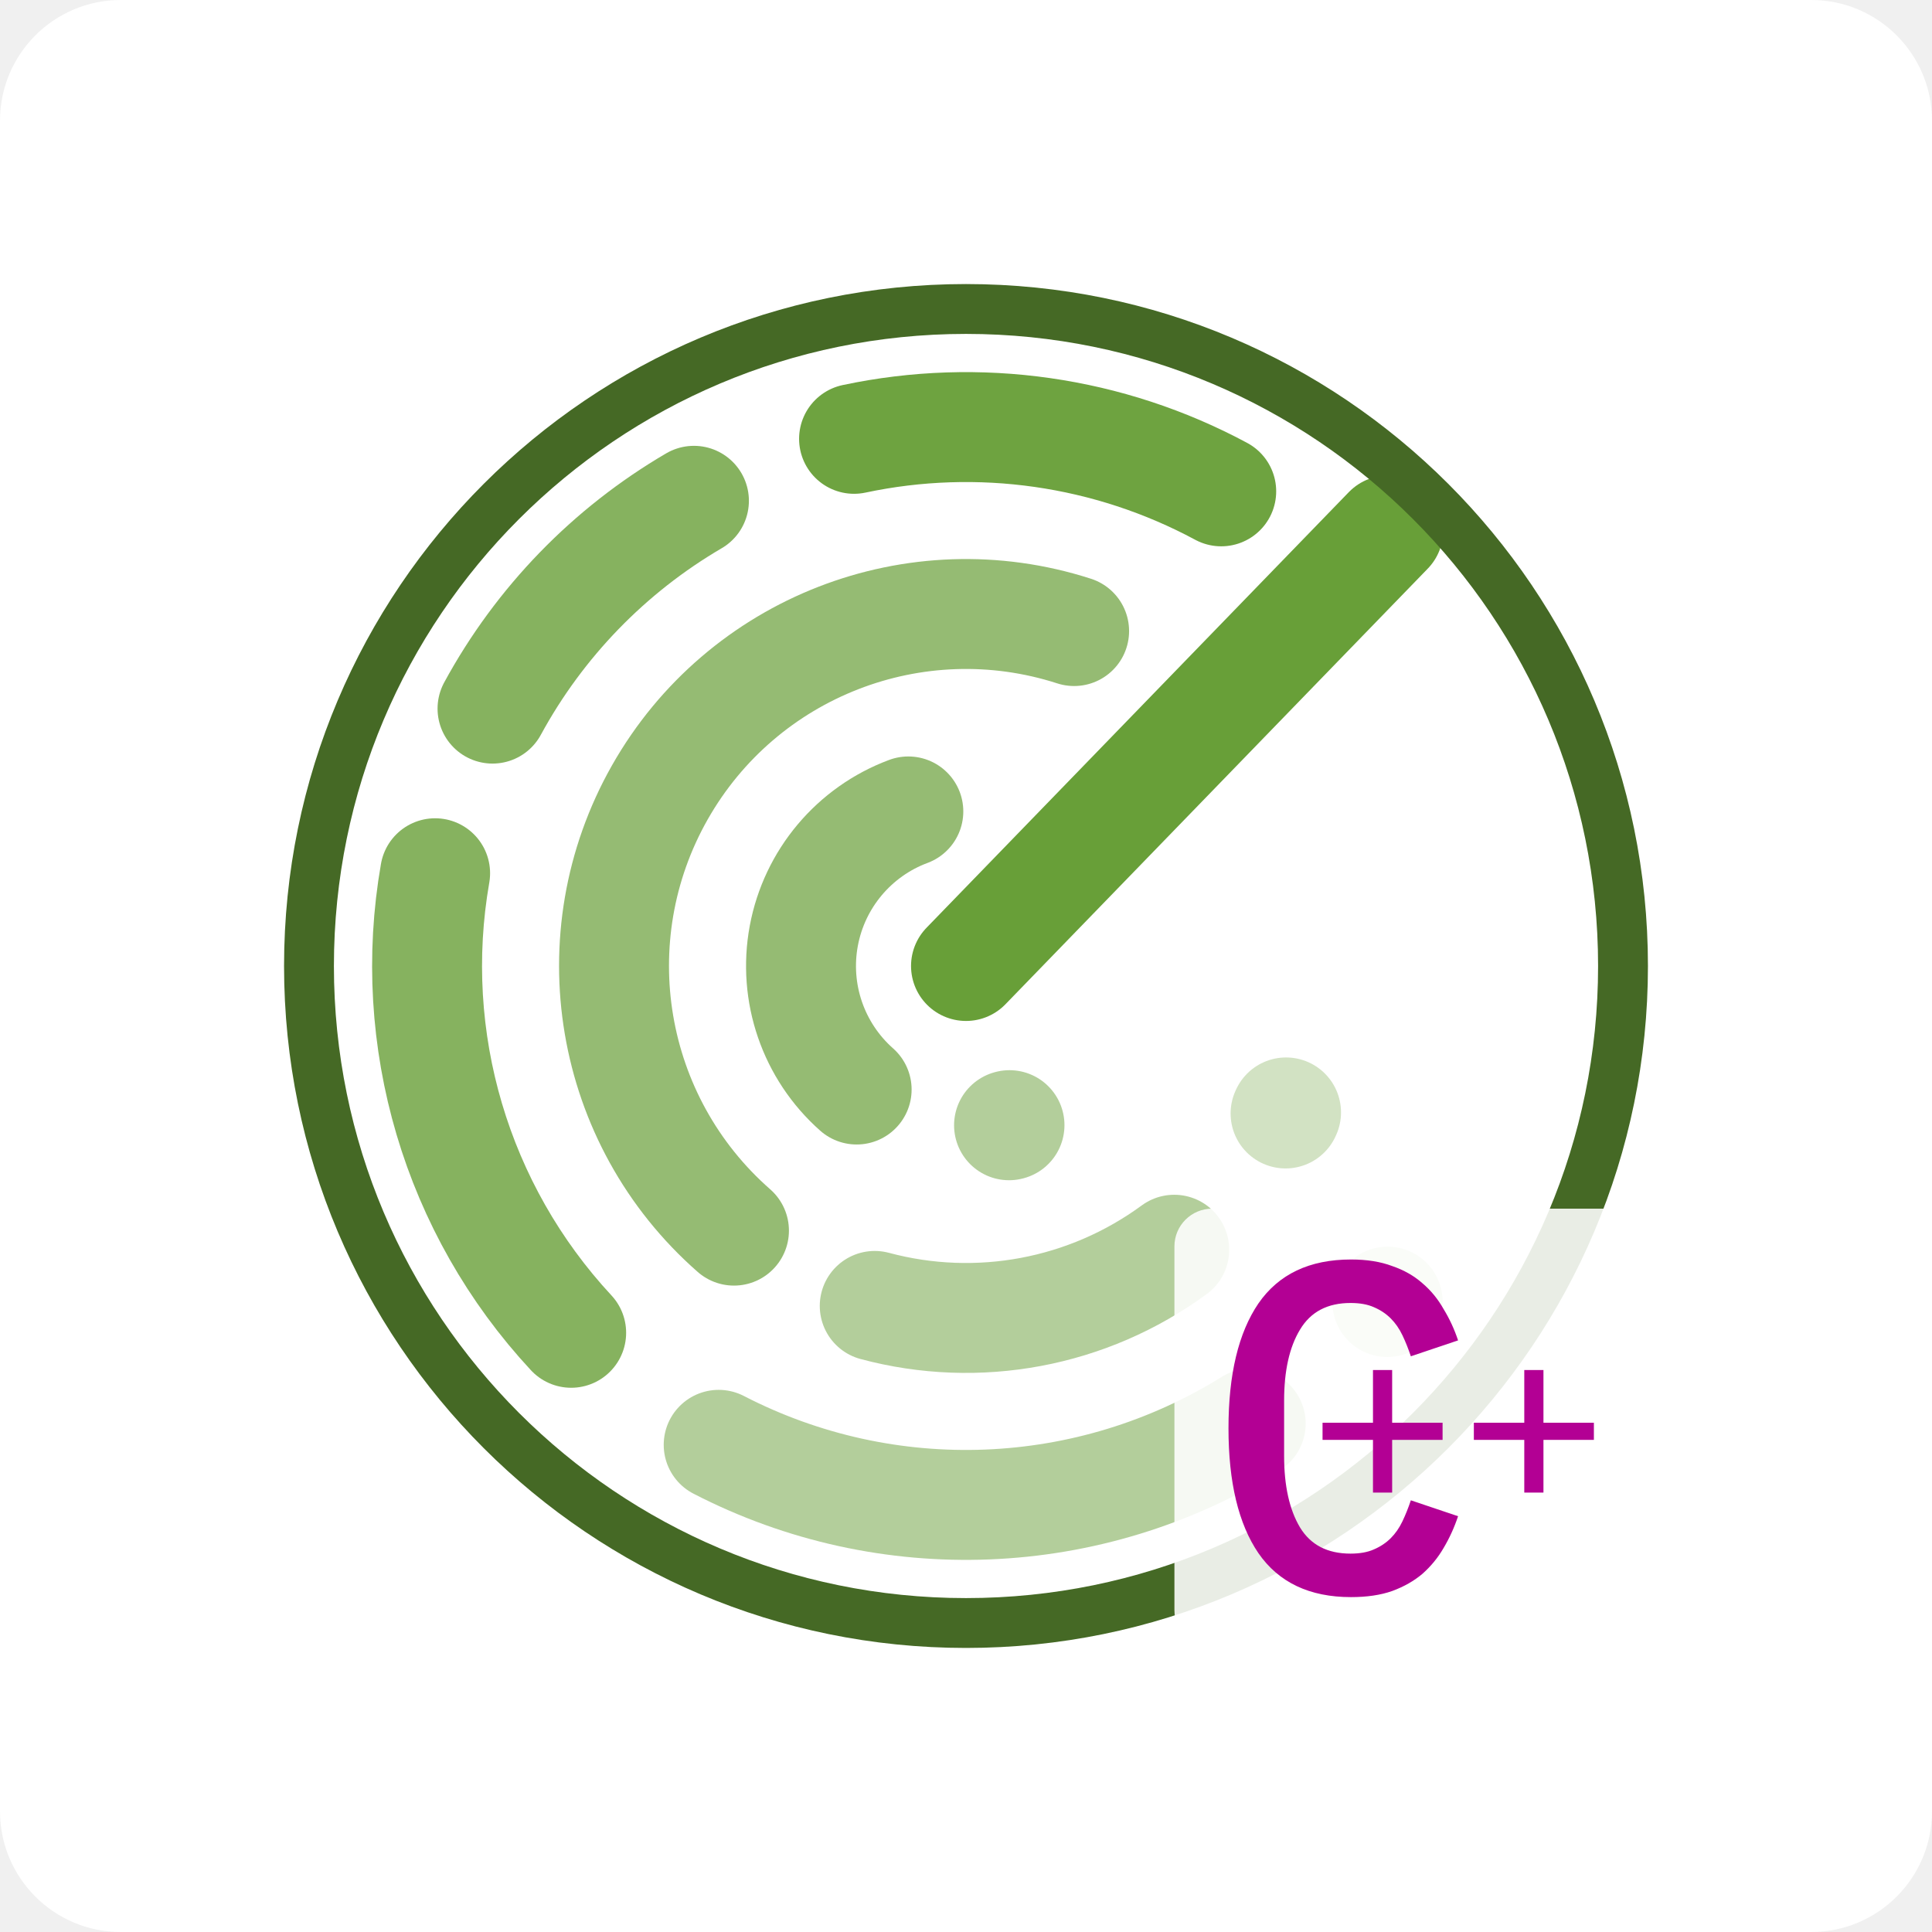
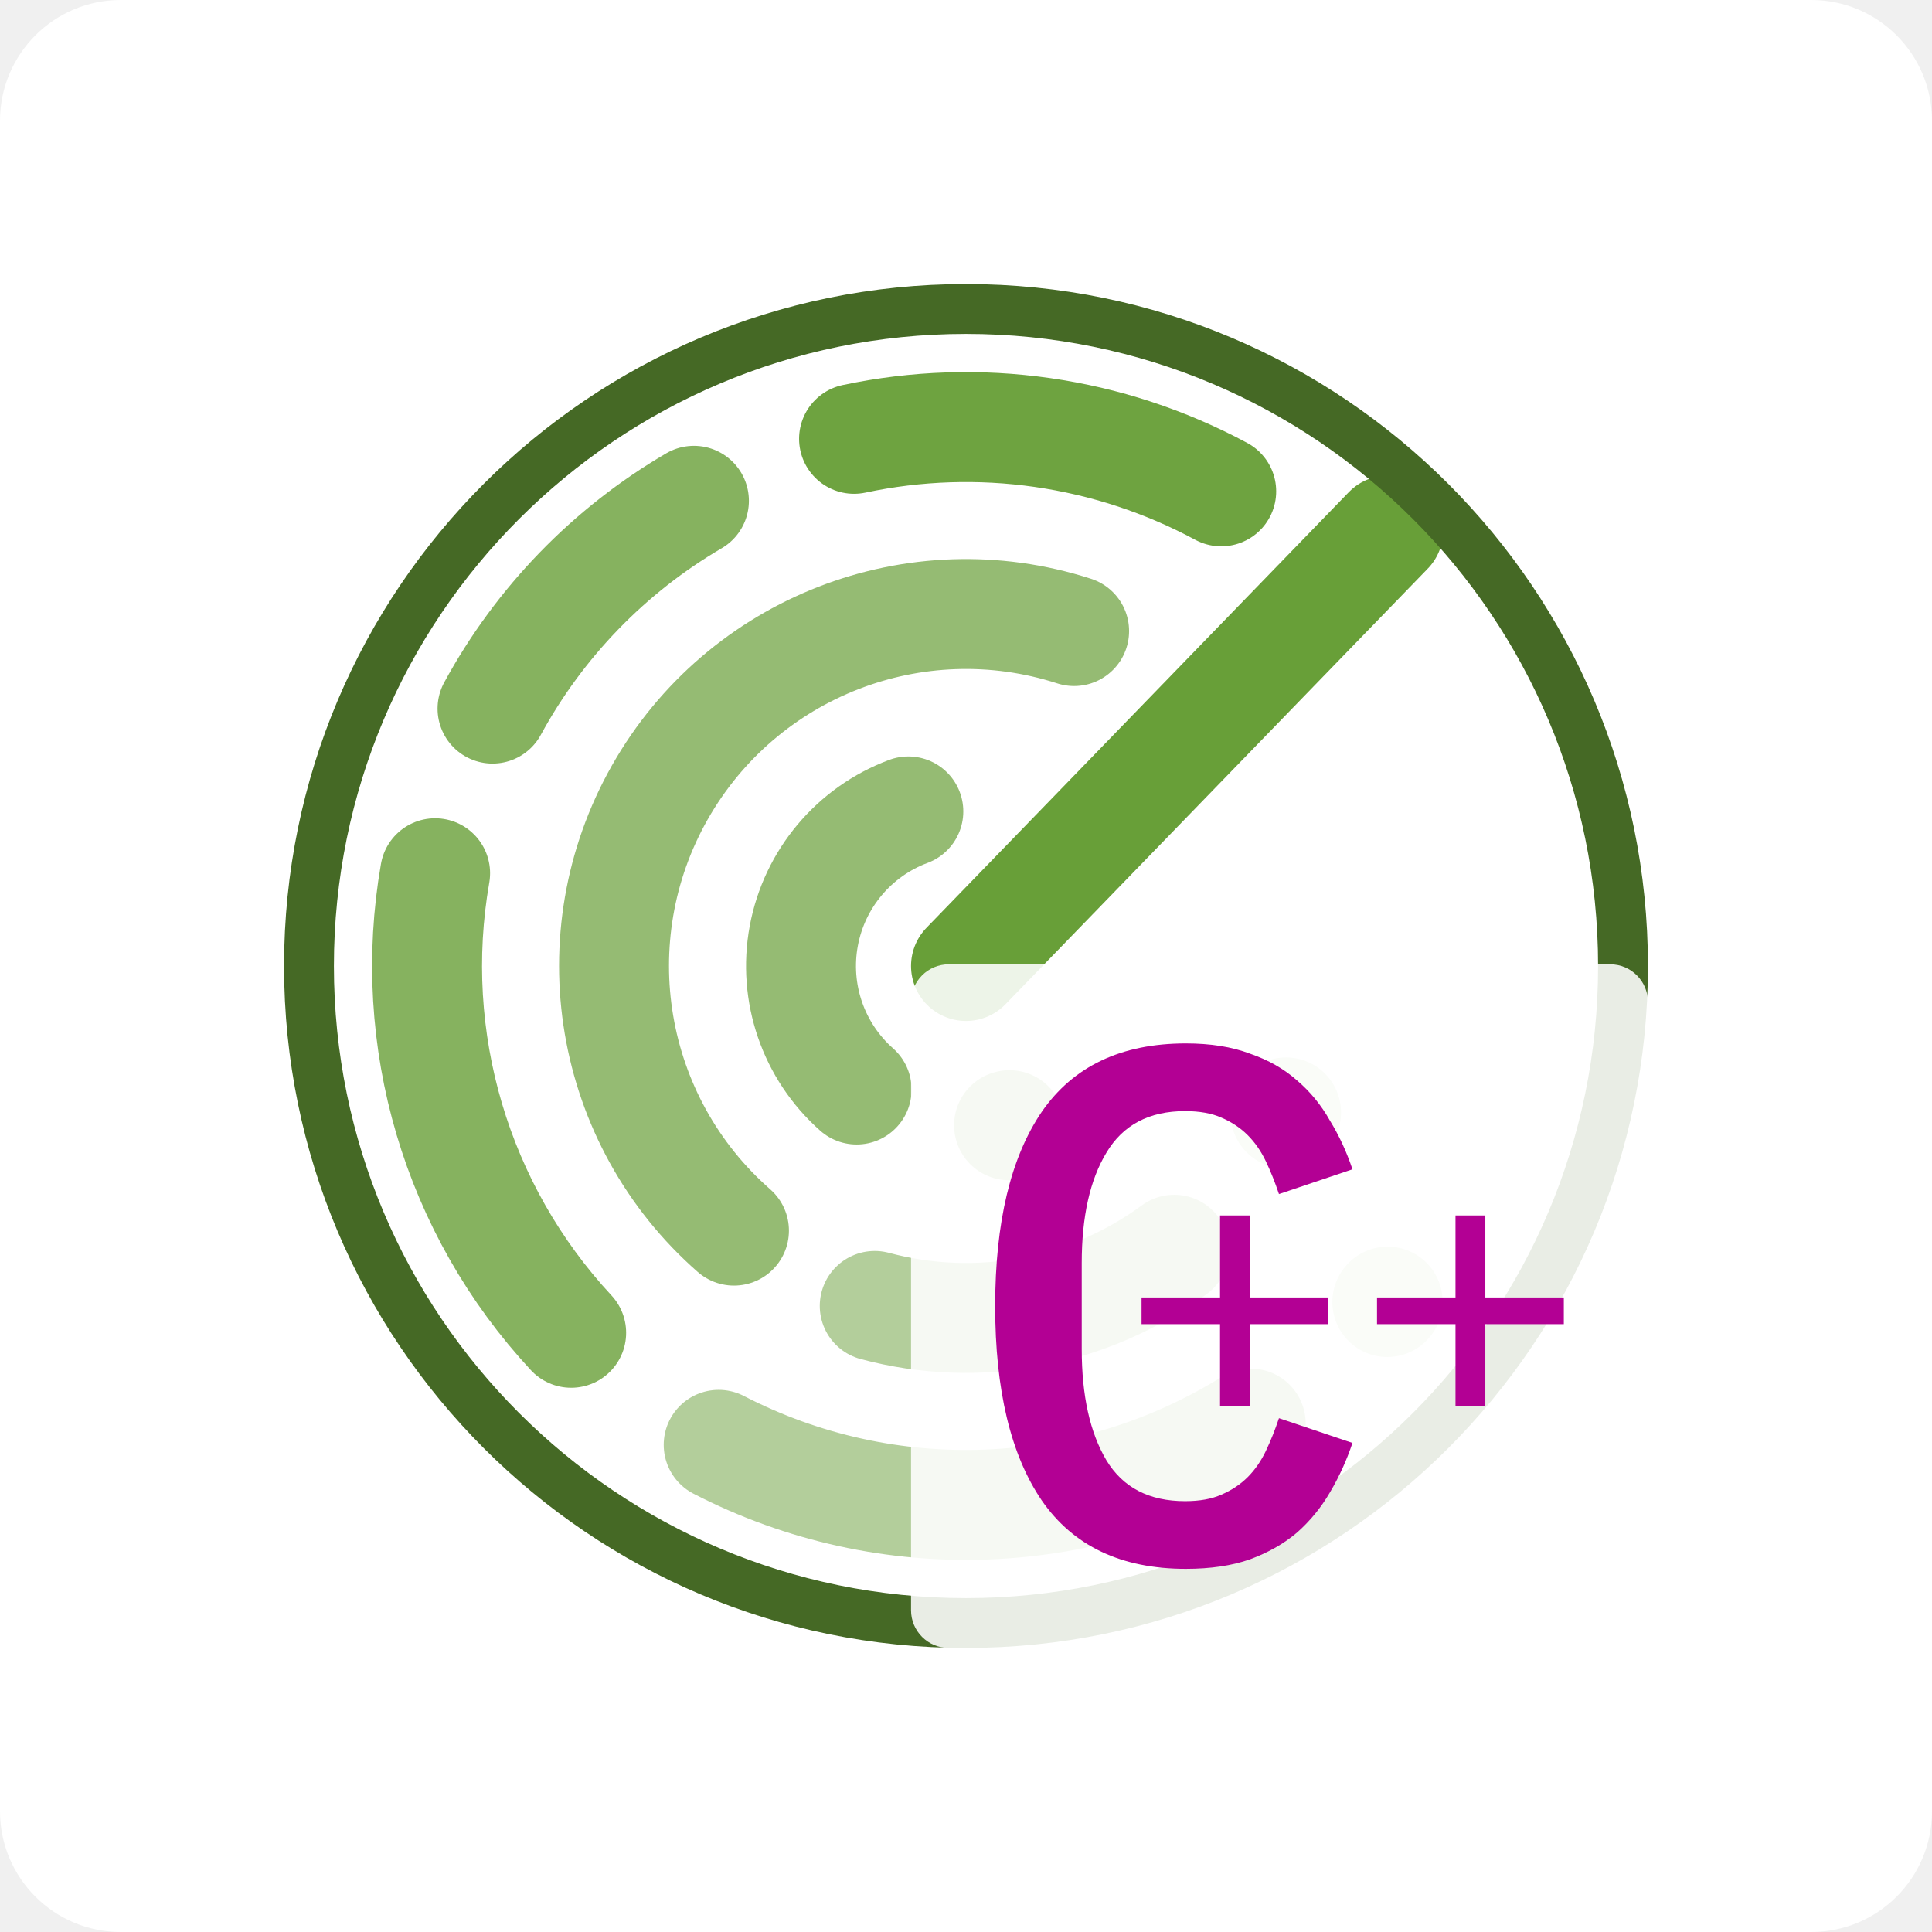
<svg xmlns="http://www.w3.org/2000/svg" width="512mm" height="512mm" viewBox="0 0 512 512" version="1.1" id="svg8">
  <defs id="defs2" />
  <g id="layer1" transform="translate(-22.60834,-57.68037)">
    <rect style="fill:#ffffff;fill-opacity:1;stroke:none;stroke-width:2.993" id="rect304" width="512" height="512" x="22.608" y="57.68" rx="32" />
    <g id="g1693" transform="matrix(3.303226,0,0,3.303226,-93.84415,-174.623)">
      <path style="fill:none;fill-rule:evenodd;stroke:#689f38;stroke-width:8.819;stroke-linecap:round;stroke-miterlimit:4;stroke-dasharray:none;stroke-opacity:0.3" id="path1917-8-3" d="m 146.581,174.754 a 43.236,43.236 0 0 1 -0.024,0.03" />
      <path id="path1917-8-3-3" style="fill:none;fill-rule:evenodd;stroke:#689f38;stroke-width:8.819;stroke-linecap:round;stroke-miterlimit:4;stroke-dasharray:none;stroke-opacity:0.3" d="m 138.431,159.573 a 28.236,28.236 0 0 1 -0.039,0.085" />
      <path style="fill:none;stroke:#689f38;stroke-width:8.819;stroke-linecap:round;stroke-linejoin:miter;stroke-miterlimit:4;stroke-dasharray:none;stroke-opacity:1" d="m 112.754,147.826 33.879,-34.948" id="path2823" />
      <path id="path1917-8-3-5" style="fill:none;fill-rule:evenodd;stroke:#689f38;stroke-width:8.819;stroke-linecap:round;stroke-miterlimit:4;stroke-dasharray:none;stroke-opacity:0.5" d="m 135.596,184.536 a 43.236,43.236 0 0 1 -42.684,1.705" />
      <path id="path1917-8-3-8" style="fill:none;fill-rule:evenodd;stroke:#689f38;stroke-width:8.819;stroke-linecap:round;stroke-miterlimit:4;stroke-dasharray:none;stroke-opacity:0.8" d="M 81.078,177.254 A 43.236,43.236 0 0 1 70.163,140.384" />
      <path id="path1917-8-3-36" style="fill:none;fill-rule:evenodd;stroke:#689f38;stroke-width:8.819;stroke-linecap:round;stroke-miterlimit:4;stroke-dasharray:none;stroke-opacity:0.8" d="M 74.768,127.177 A 43.236,43.236 0 0 1 90.927,110.504" />
      <path id="path1917-8-3-38" style="fill:none;fill-rule:evenodd;stroke:#689f38;stroke-width:8.819;stroke-linecap:round;stroke-miterlimit:4;stroke-dasharray:none;stroke-opacity:0.957" d="m 103.773,105.533 a 43.236,43.236 0 0 1 29.457,4.213" />
      <path style="fill:none;fill-rule:evenodd;stroke:#689f38;stroke-width:8.819;stroke-linecap:round;stroke-miterlimit:4;stroke-dasharray:none;stroke-opacity:0.5" id="path1917-8-3-3-7" d="m 129.462,170.589 a 28.236,28.236 0 0 1 -24.03,4.508" />
      <path style="fill:none;fill-rule:evenodd;stroke:#689f38;stroke-width:8.819;stroke-linecap:round;stroke-miterlimit:4;stroke-dasharray:none;stroke-opacity:0.7" id="path1917-8-3-3-8" d="M 94.139,169.057 A 28.236,28.236 0 0 1 88.195,133.893 28.236,28.236 0 0 1 121.428,120.955" />
      <path id="path1917-8-3-3-6-6" style="fill:none;fill-rule:evenodd;stroke:#689f38;stroke-width:8.819;stroke-linecap:round;stroke-miterlimit:4;stroke-dasharray:none;stroke-opacity:0.5" d="m 116.244,160.594 a 13.236,13.236 0 0 1 -0.037,0.01" />
      <path id="path1917-8-3-3-6-1" style="fill:none;fill-rule:evenodd;stroke:#689f38;stroke-width:8.819;stroke-linecap:round;stroke-miterlimit:4;stroke-dasharray:none;stroke-opacity:0.7" d="m 103.981,157.737 a 13.236,13.236 0 0 1 -4.24,-12.329 13.236,13.236 0 0 1 8.387,-9.983" />
      <circle style="fill:none;fill-rule:evenodd;stroke:#456925;stroke-width:4;stroke-miterlimit:4;stroke-dasharray:none;stroke-opacity:1" id="path1917" cx="112.754" cy="147.826" r="52.711" />
    </g>
    <g id="g2485" transform="translate(-3.538119,-0.7056563)">
-       <rect style="fill:#ffffff;fill-opacity:0.882;stroke-width:1.303" id="rect253" width="125.488" height="116.417" x="337.381" y="378.692" rx="10" ry="10" />
-       <g id="g3659" transform="matrix(3.303226,0,0,3.303226,-167.1294,-123.1186)" style="stroke:none;stroke-width:0.758;stroke-dasharray:none;stroke-opacity:1;fill:#b30094;fill-opacity:1">
-         <g aria-label="C" id="text362" style="font-weight:500;font-size:37.515px;font-family:'IBM Plex Mono';-inkscape-font-specification:'IBM Plex Mono Medium';fill:#b30094;stroke:none;stroke-width:0.758;stroke-dasharray:none;stroke-opacity:1;fill-opacity:1" />
-         <g id="g1253" transform="translate(1.144264,-3.203939)" style="stroke:none;stroke-width:0.758;stroke-dasharray:none;stroke-opacity:1;fill:#b30094;fill-opacity:1">
-           <path d="m 165.755,186.284 q -4.99,0 -7.428,-3.526 -2.401,-3.526 -2.401,-10.017 0,-6.49 2.401,-10.017 2.438,-3.526 7.428,-3.526 1.913,0 3.301,0.525 1.426,0.488 2.438,1.388 1.013,0.863 1.688,2.063 0.713,1.163 1.163,2.514 l -3.789,1.276 q -0.3,-0.9 -0.675,-1.688 -0.375,-0.788 -0.938,-1.351 -0.563,-0.563 -1.351,-0.9 -0.75,-0.338 -1.876,-0.338 -2.776,0 -4.052,2.138 -1.276,2.101 -1.276,5.702 v 4.427 q 0,3.601 1.276,5.74 1.276,2.101 4.052,2.101 1.125,0 1.876,-0.338 0.788,-0.338 1.351,-0.9 0.563,-0.563 0.938,-1.351 0.375,-0.788 0.675,-1.688 l 3.789,1.276 q -0.45,1.351 -1.163,2.551 -0.675,1.163 -1.688,2.063 -1.013,0.863 -2.438,1.388 -1.388,0.488 -3.301,0.488 z" style="font-weight:500;font-size:37.515px;font-family:'IBM Plex Mono';-inkscape-font-specification:'IBM Plex Mono Medium';fill:#b30094;stroke:none;stroke-width:0.758;stroke-dasharray:none;stroke-opacity:1;fill-opacity:1" id="path1199" />
-           <g aria-label="++" id="text1072" style="font-size:20.231px;font-family:'IBM Plex Mono';-inkscape-font-specification:'IBM Plex Mono';fill:#b30094;stroke:none;stroke-width:0.758;stroke-dasharray:none;stroke-opacity:1;fill-opacity:1">
-             <path d="m 167.518,177.898 v -4.228 h -4.046 v -1.376 h 4.046 v -4.228 h 1.538 v 4.228 h 4.046 v 1.376 h -4.046 v 4.228 z" style="stroke:none;stroke-width:0.758;stroke-dasharray:none;stroke-opacity:1;fill:#b30094;fill-opacity:1" id="path1196" />
-             <path d="m 179.657,177.898 v -4.228 h -4.046 v -1.376 h 4.046 v -4.228 h 1.538 v 4.228 h 4.046 v 1.376 h -4.046 v 4.228 z" style="stroke:none;stroke-width:0.758;stroke-dasharray:none;stroke-opacity:1;fill:#b30094;fill-opacity:1" id="path1193" />
+       <g id="g1" transform="matrix(1.556237,0,0,1.556237,-257.465,-275.3978)" style="stroke-width:0.643">
+         <rect style="fill:#ffffff;fill-opacity:0.882;stroke-width:0.837" id="rect253" width="125.488" height="116.417" x="337.381" y="378.692" rx="6.426" ry="6.426" />
+         <g id="g3659" transform="matrix(3.303226,0,0,3.303226,-167.1294,-123.1186)" style="fill:#b30094;fill-opacity:1;stroke:none;stroke-width:0.487;stroke-dasharray:none;stroke-opacity:1">
+           <g aria-label="C" id="text362" style="font-weight:500;font-size:37.515px;font-family:'IBM Plex Mono';-inkscape-font-specification:'IBM Plex Mono Medium';fill:#b30094;fill-opacity:1;stroke:none;stroke-width:0.487;stroke-dasharray:none;stroke-opacity:1" />
+           <g id="g1253" transform="translate(1.144264,-3.203939)" style="fill:#b30094;fill-opacity:1;stroke:none;stroke-width:0.487;stroke-dasharray:none;stroke-opacity:1">
+             <path d="m 165.755,186.284 q -4.99,0 -7.428,-3.526 -2.401,-3.526 -2.401,-10.017 0,-6.49 2.401,-10.017 2.438,-3.526 7.428,-3.526 1.913,0 3.301,0.525 1.426,0.488 2.438,1.388 1.013,0.863 1.688,2.063 0.713,1.163 1.163,2.514 l -3.789,1.276 q -0.3,-0.9 -0.675,-1.688 -0.375,-0.788 -0.938,-1.351 -0.563,-0.563 -1.351,-0.9 -0.75,-0.338 -1.876,-0.338 -2.776,0 -4.052,2.138 -1.276,2.101 -1.276,5.702 v 4.427 q 0,3.601 1.276,5.74 1.276,2.101 4.052,2.101 1.125,0 1.876,-0.338 0.788,-0.338 1.351,-0.9 0.563,-0.563 0.938,-1.351 0.375,-0.788 0.675,-1.688 l 3.789,1.276 q -0.45,1.351 -1.163,2.551 -0.675,1.163 -1.688,2.063 -1.013,0.863 -2.438,1.388 -1.388,0.488 -3.301,0.488 z" style="font-weight:500;font-size:37.515px;font-family:'IBM Plex Mono';-inkscape-font-specification:'IBM Plex Mono Medium';fill:#b30094;fill-opacity:1;stroke:none;stroke-width:0.487;stroke-dasharray:none;stroke-opacity:1" id="path1199" />
+             <g aria-label="++" id="text1072" style="font-size:20.231px;font-family:'IBM Plex Mono';-inkscape-font-specification:'IBM Plex Mono';fill:#b30094;fill-opacity:1;stroke:none;stroke-width:0.487;stroke-dasharray:none;stroke-opacity:1">
+               <path d="m 167.518,177.898 v -4.228 h -4.046 v -1.376 h 4.046 v -4.228 h 1.538 v 4.228 h 4.046 v 1.376 h -4.046 v 4.228 z" style="fill:#b30094;fill-opacity:1;stroke:none;stroke-width:0.487;stroke-dasharray:none;stroke-opacity:1" id="path1196" />
+               <path d="m 179.657,177.898 v -4.228 h -4.046 v -1.376 h 4.046 v -4.228 h 1.538 v 4.228 h 4.046 v 1.376 h -4.046 v 4.228 z" style="fill:#b30094;fill-opacity:1;stroke:none;stroke-width:0.487;stroke-dasharray:none;stroke-opacity:1" id="path1193" />
+             </g>
          </g>
        </g>
      </g>
    </g>
  </g>
</svg>
